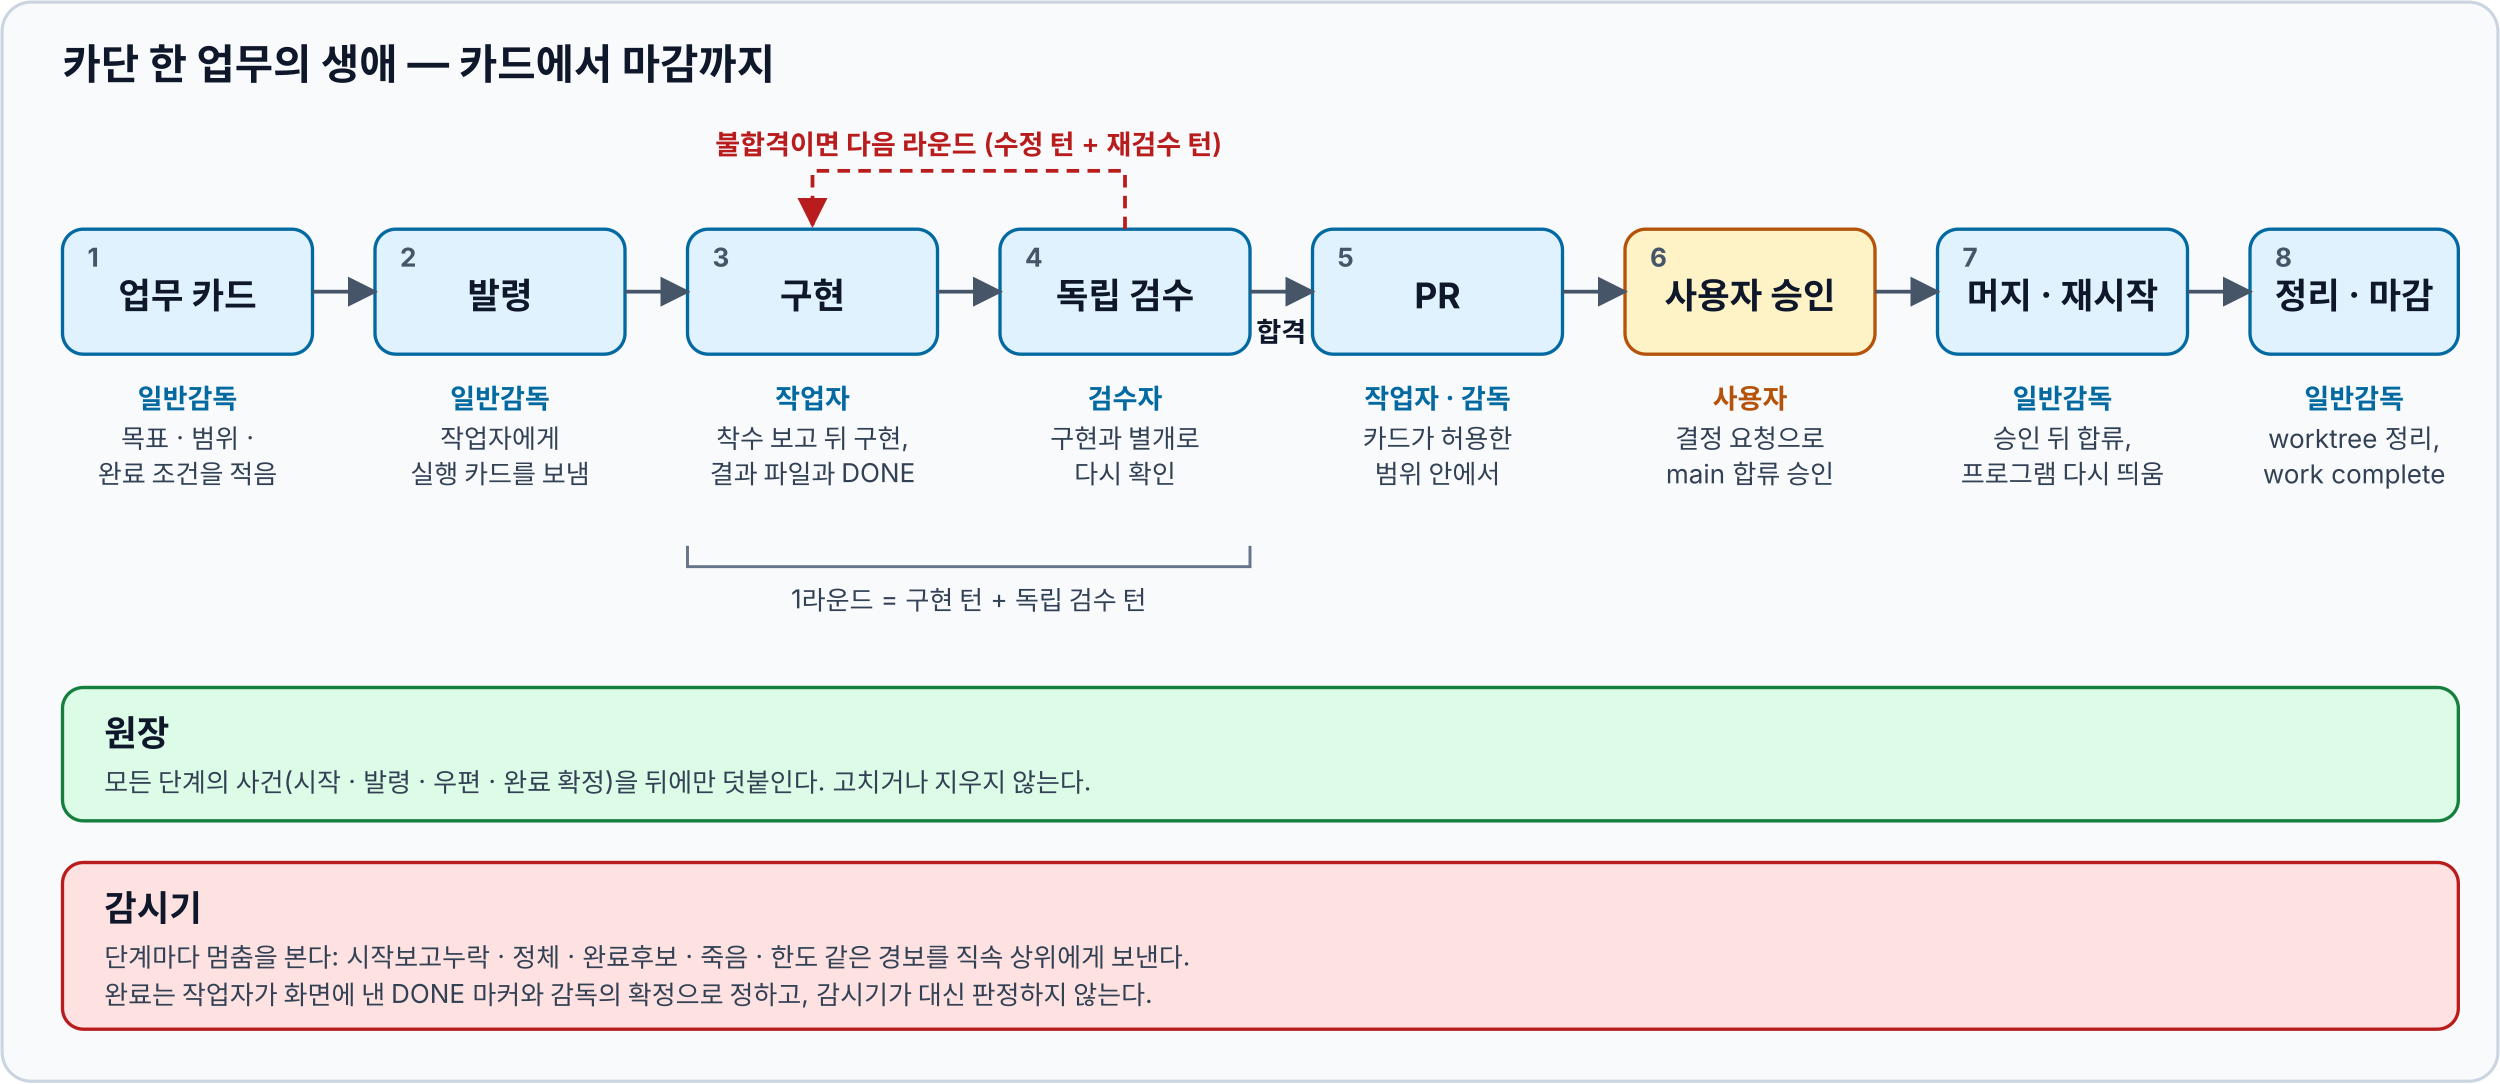
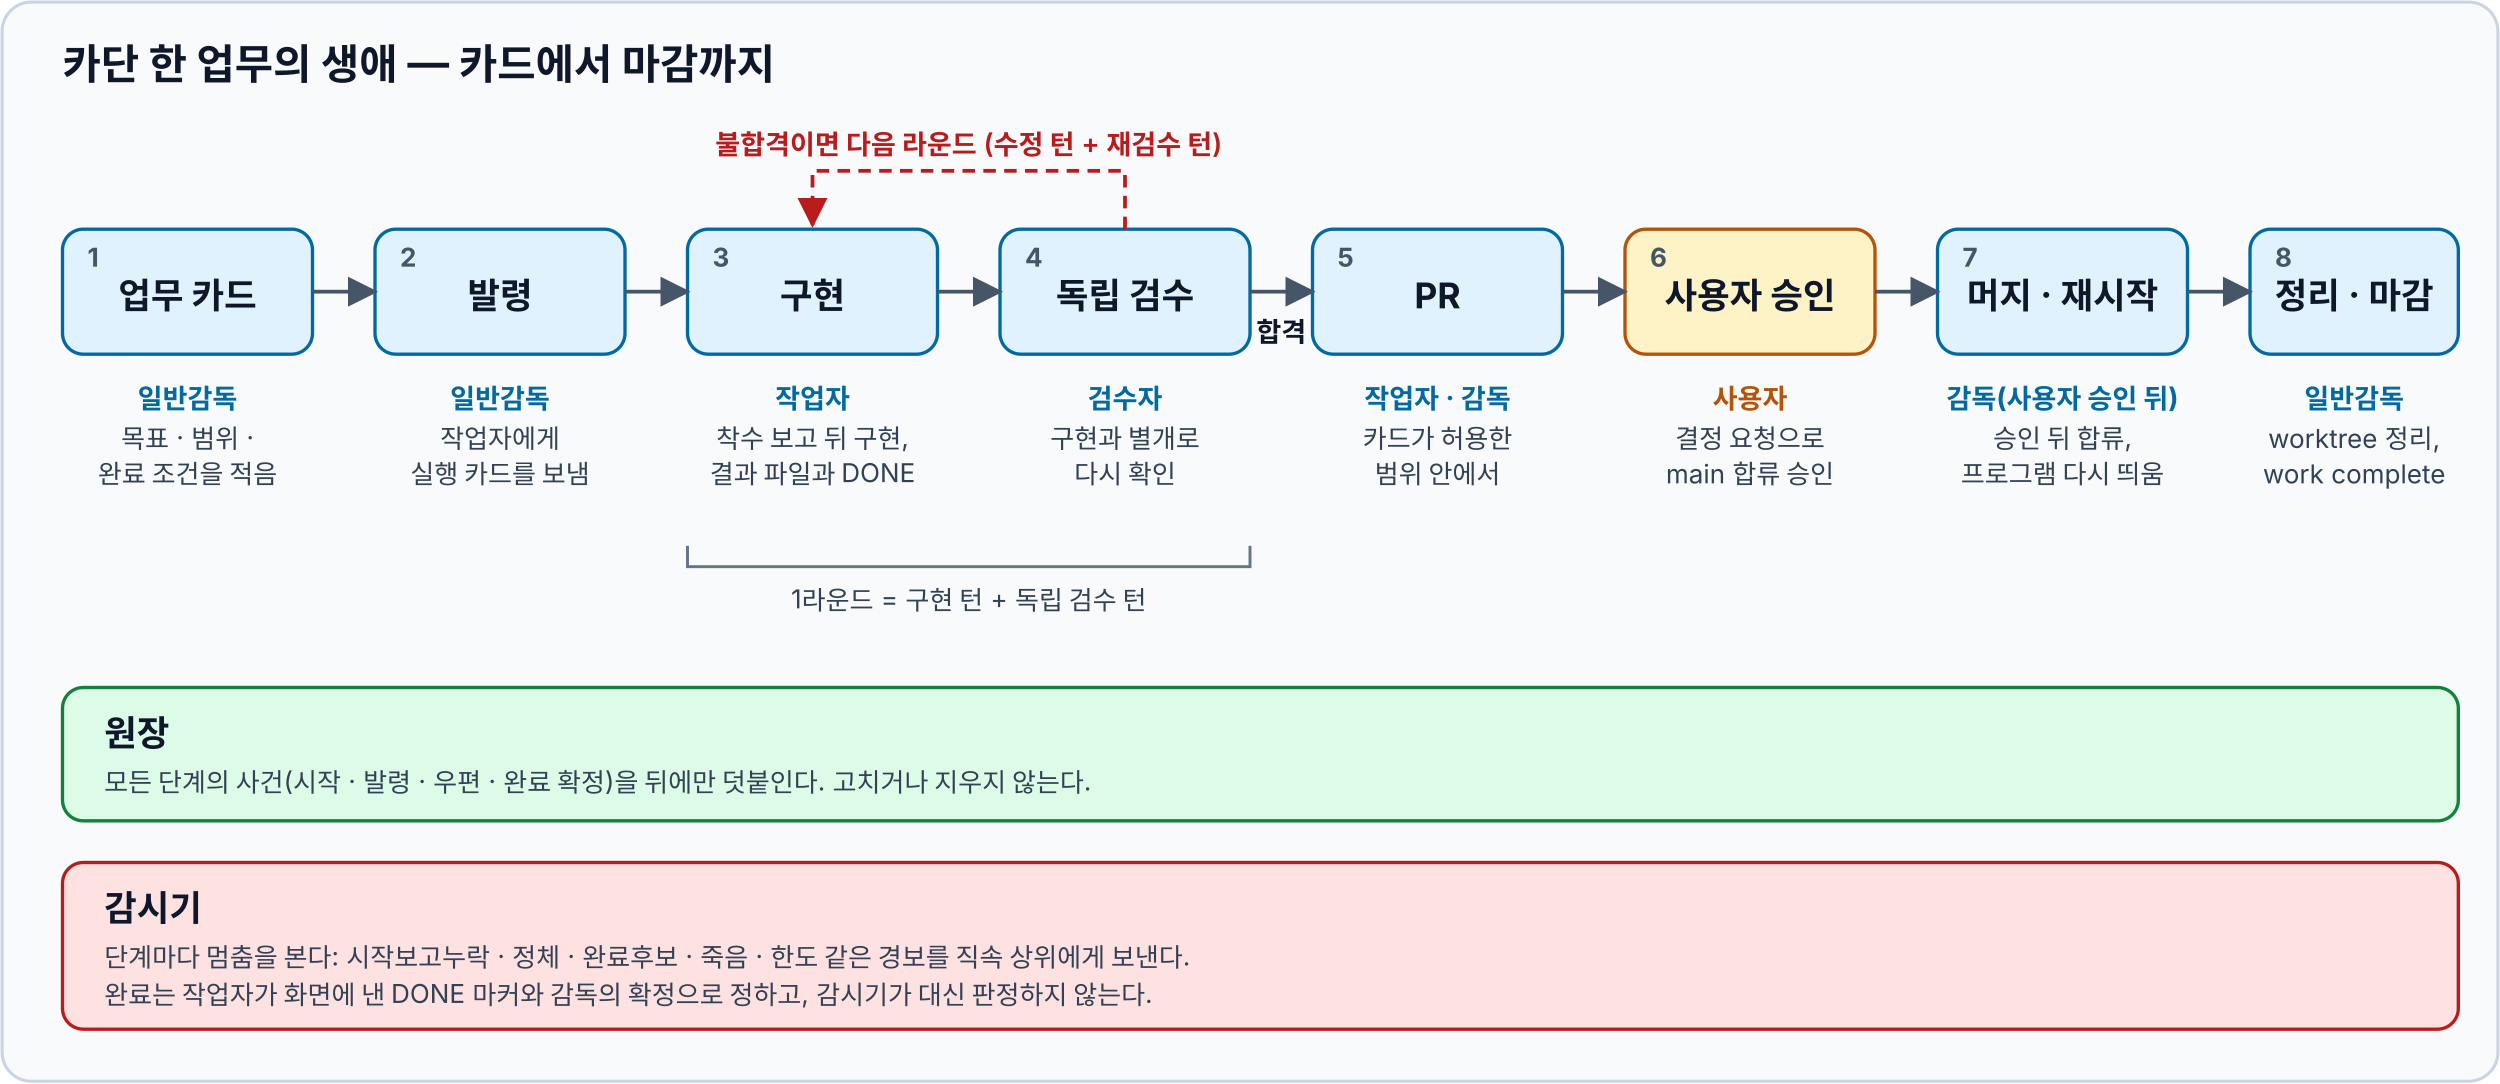
<svg xmlns="http://www.w3.org/2000/svg" viewBox="0 0 1200 520" width="1200" height="520" role="img" aria-labelledby="t d">
  <style>
    text { font-family: -apple-system, "Apple SD Gothic Neo", "Noto Sans KR", "Malgun Gothic", sans-serif; word-break: keep-all; fill: #0f172a; }
    .bg { fill: #f8fafc; stroke: #cbd5e1; stroke-width: 1.5; }
    .title { font-size: 20px; font-weight: 700; }
    .num { font-size: 12.5px; font-weight: 700; fill: #475569; }
    .name { font-size: 17px; font-weight: 700; }
    .who { font-size: 13px; font-weight: 700; fill: #0369a1; }
    .whoh { font-size: 13px; font-weight: 700; fill: #b45309; }
    .note { font-size: 12.5px; fill: #334155; }
    .lbl { font-size: 13px; font-weight: 600; paint-order: stroke; stroke: #f8fafc; stroke-width: 5px; stroke-linejoin: round; }
    .ai { fill: #e0f2fe; stroke: #0369a1; stroke-width: 1.6; }
    .human { fill: #fef3c7; stroke: #b45309; stroke-width: 1.6; }
    .ledger { fill: #dcfce7; stroke: #15803d; stroke-width: 1.6; }
    .watch { fill: #fee2e2; stroke: #b91c1c; stroke-width: 1.6; }
    .arrow { fill: none; stroke: #475569; stroke-width: 1.8; marker-end: url(#head); }
    .loop { fill: none; stroke: #b91c1c; stroke-width: 1.8; stroke-dasharray: 6 4; marker-end: url(#headRed); }
    .bracket { fill: none; stroke: #64748b; stroke-width: 1.4; }
  </style>
  <defs>
    <marker id="head" viewBox="0 0 10 10" refX="9" refY="5" markerWidth="8" markerHeight="8" orient="auto-start-reverse">
      <path d="M0 0 L10 5 L0 10 z" fill="#475569" />
    </marker>
    <marker id="headRed" viewBox="0 0 10 10" refX="9" refY="5" markerWidth="8" markerHeight="8" orient="auto-start-reverse">
      <path d="M0 0 L10 5 L0 10 z" fill="#b91c1c" />
    </marker>
  </defs>
  <rect class="bg" x="1" y="1" width="1198" height="518" rx="14" />
  <text class="title" x="30" y="38">카단 한 업무의 생애 — 카드에서 마감까지</text>
  <rect class="ai" x="30" y="110" width="120" height="60" rx="10" />
  <text class="num" x="42" y="128">1</text>
  <text class="name" x="90" y="148" text-anchor="middle">업무 카드</text>
  <text class="who" x="90" y="196" text-anchor="middle">일반감독</text>
  <text class="note" x="90" y="215" text-anchor="middle">목표 · 범위 ·</text>
  <text class="note" x="90" y="232" text-anchor="middle">완료 조건을 적음</text>
  <rect class="ai" x="180" y="110" width="120" height="60" rx="10" />
  <text class="num" x="192" y="128">2</text>
  <text class="name" x="240" y="148" text-anchor="middle">발령</text>
  <text class="who" x="240" y="196" text-anchor="middle">일반감독</text>
  <text class="note" x="240" y="215" text-anchor="middle">작업자에게</text>
  <text class="note" x="240" y="232" text-anchor="middle">실행 카드를 보냄</text>
  <rect class="ai" x="330" y="110" width="120" height="60" rx="10" />
  <text class="num" x="342" y="128">3</text>
  <text class="name" x="390" y="148" text-anchor="middle">구현</text>
  <text class="who" x="390" y="196" text-anchor="middle">작업자</text>
  <text class="note" x="390" y="215" text-anchor="middle">착수 보고 뒤 구현,</text>
  <text class="note" x="390" y="232" text-anchor="middle">결과 파일과 DONE</text>
  <rect class="ai" x="480" y="110" width="120" height="60" rx="10" />
  <text class="num" x="492" y="128">4</text>
  <text class="name" x="540" y="148" text-anchor="middle">독립 검수</text>
  <text class="who" x="540" y="196" text-anchor="middle">검수자</text>
  <text class="note" x="540" y="215" text-anchor="middle">구현과 별개로</text>
  <text class="note" x="540" y="232" text-anchor="middle">다시 확인</text>
  <rect class="ai" x="630" y="110" width="120" height="60" rx="10" />
  <text class="num" x="642" y="128">5</text>
  <text class="name" x="690" y="148" text-anchor="middle">PR</text>
  <text class="who" x="690" y="196" text-anchor="middle">작업자 · 감독</text>
  <text class="note" x="690" y="215" text-anchor="middle">카드가 허용한</text>
  <text class="note" x="690" y="232" text-anchor="middle">범위 안에서</text>
  <rect class="human" x="780" y="110" width="120" height="60" rx="10" />
  <text class="num" x="792" y="128">6</text>
  <text class="name" x="840" y="148" text-anchor="middle">사용자 승인</text>
  <text class="whoh" x="840" y="196" text-anchor="middle">사용자</text>
  <text class="note" x="840" y="215" text-anchor="middle">결정 요청으로</text>
  <text class="note" x="840" y="232" text-anchor="middle">main 합류 승인</text>
  <rect class="ai" x="930" y="110" width="120" height="60" rx="10" />
  <text class="num" x="942" y="128">7</text>
  <text class="name" x="990" y="148" text-anchor="middle">머지 · 재시작</text>
-   <text class="who" x="990" y="196" text-anchor="middle">일반감독</text>
+   <text class="who" x="990" y="196" text-anchor="middle">감독(사용자 승인 뒤)</text>
  <text class="note" x="990" y="215" text-anchor="middle">승인 뒤 합류,</text>
  <text class="note" x="990" y="232" text-anchor="middle">프로그램 다시 띄움</text>
  <rect class="ai" x="1080" y="110" width="100" height="60" rx="10" />
  <text class="num" x="1092" y="128">8</text>
  <text class="name" x="1130" y="148" text-anchor="middle">정리 · 마감</text>
  <text class="who" x="1130" y="196" text-anchor="middle">일반감독</text>
  <text class="note" x="1130" y="215" text-anchor="middle">worktree 정리,</text>
  <text class="note" x="1130" y="232" text-anchor="middle">work complete</text>
  <path class="arrow" d="M150 140 H180" />
  <path class="arrow" d="M300 140 H330" />
  <path class="arrow" d="M450 140 H480" />
  <path class="arrow" d="M600 140 H630" />
  <text class="lbl" x="615" y="164" text-anchor="middle">합격</text>
  <path class="arrow" d="M750 140 H780" />
  <path class="arrow" d="M900 140 H930" />
  <path class="arrow" d="M1050 140 H1080" />
  <path class="loop" d="M540 110 V82 H390 V108" />
  <text class="lbl" x="465" y="74" text-anchor="middle" style="fill:#b91c1c">불합격이면 다음 라운드 (수정 턴 + 재검수 턴)</text>
  <path class="bracket" d="M330 262 V272 H600 V262" />
  <text class="note" x="465" y="292" text-anchor="middle">1라운드 = 구현 턴 + 독립 검수 턴</text>
  <rect class="ledger" x="30" y="330" width="1150" height="64" rx="10" />
  <text class="name" x="50" y="358">원장</text>
  <text class="note" x="50" y="380">모든 단계의 사건(시작 · 발령 · 우편 · 완료 확정)을 뒤에만 덧붙인다. 고치거나 지우지 않는다.</text>
  <rect class="watch" x="30" y="414" width="1150" height="80" rx="10" />
  <text class="name" x="50" y="442">감시기</text>
  <text class="note" x="50" y="464">단계마다 멈춤을 본다: 시작보고누락 · 정체 · 완료후보 · 죽음 · 한도 같은 경보를 직속 상위에게 보낸다.</text>
  <text class="note" x="50" y="482">완료는 작업자가 화면에 낸 DONE 마커와 감독의 확정으로 정하고, 감시기가 대신 판정하지 않는다.</text>
</svg>
